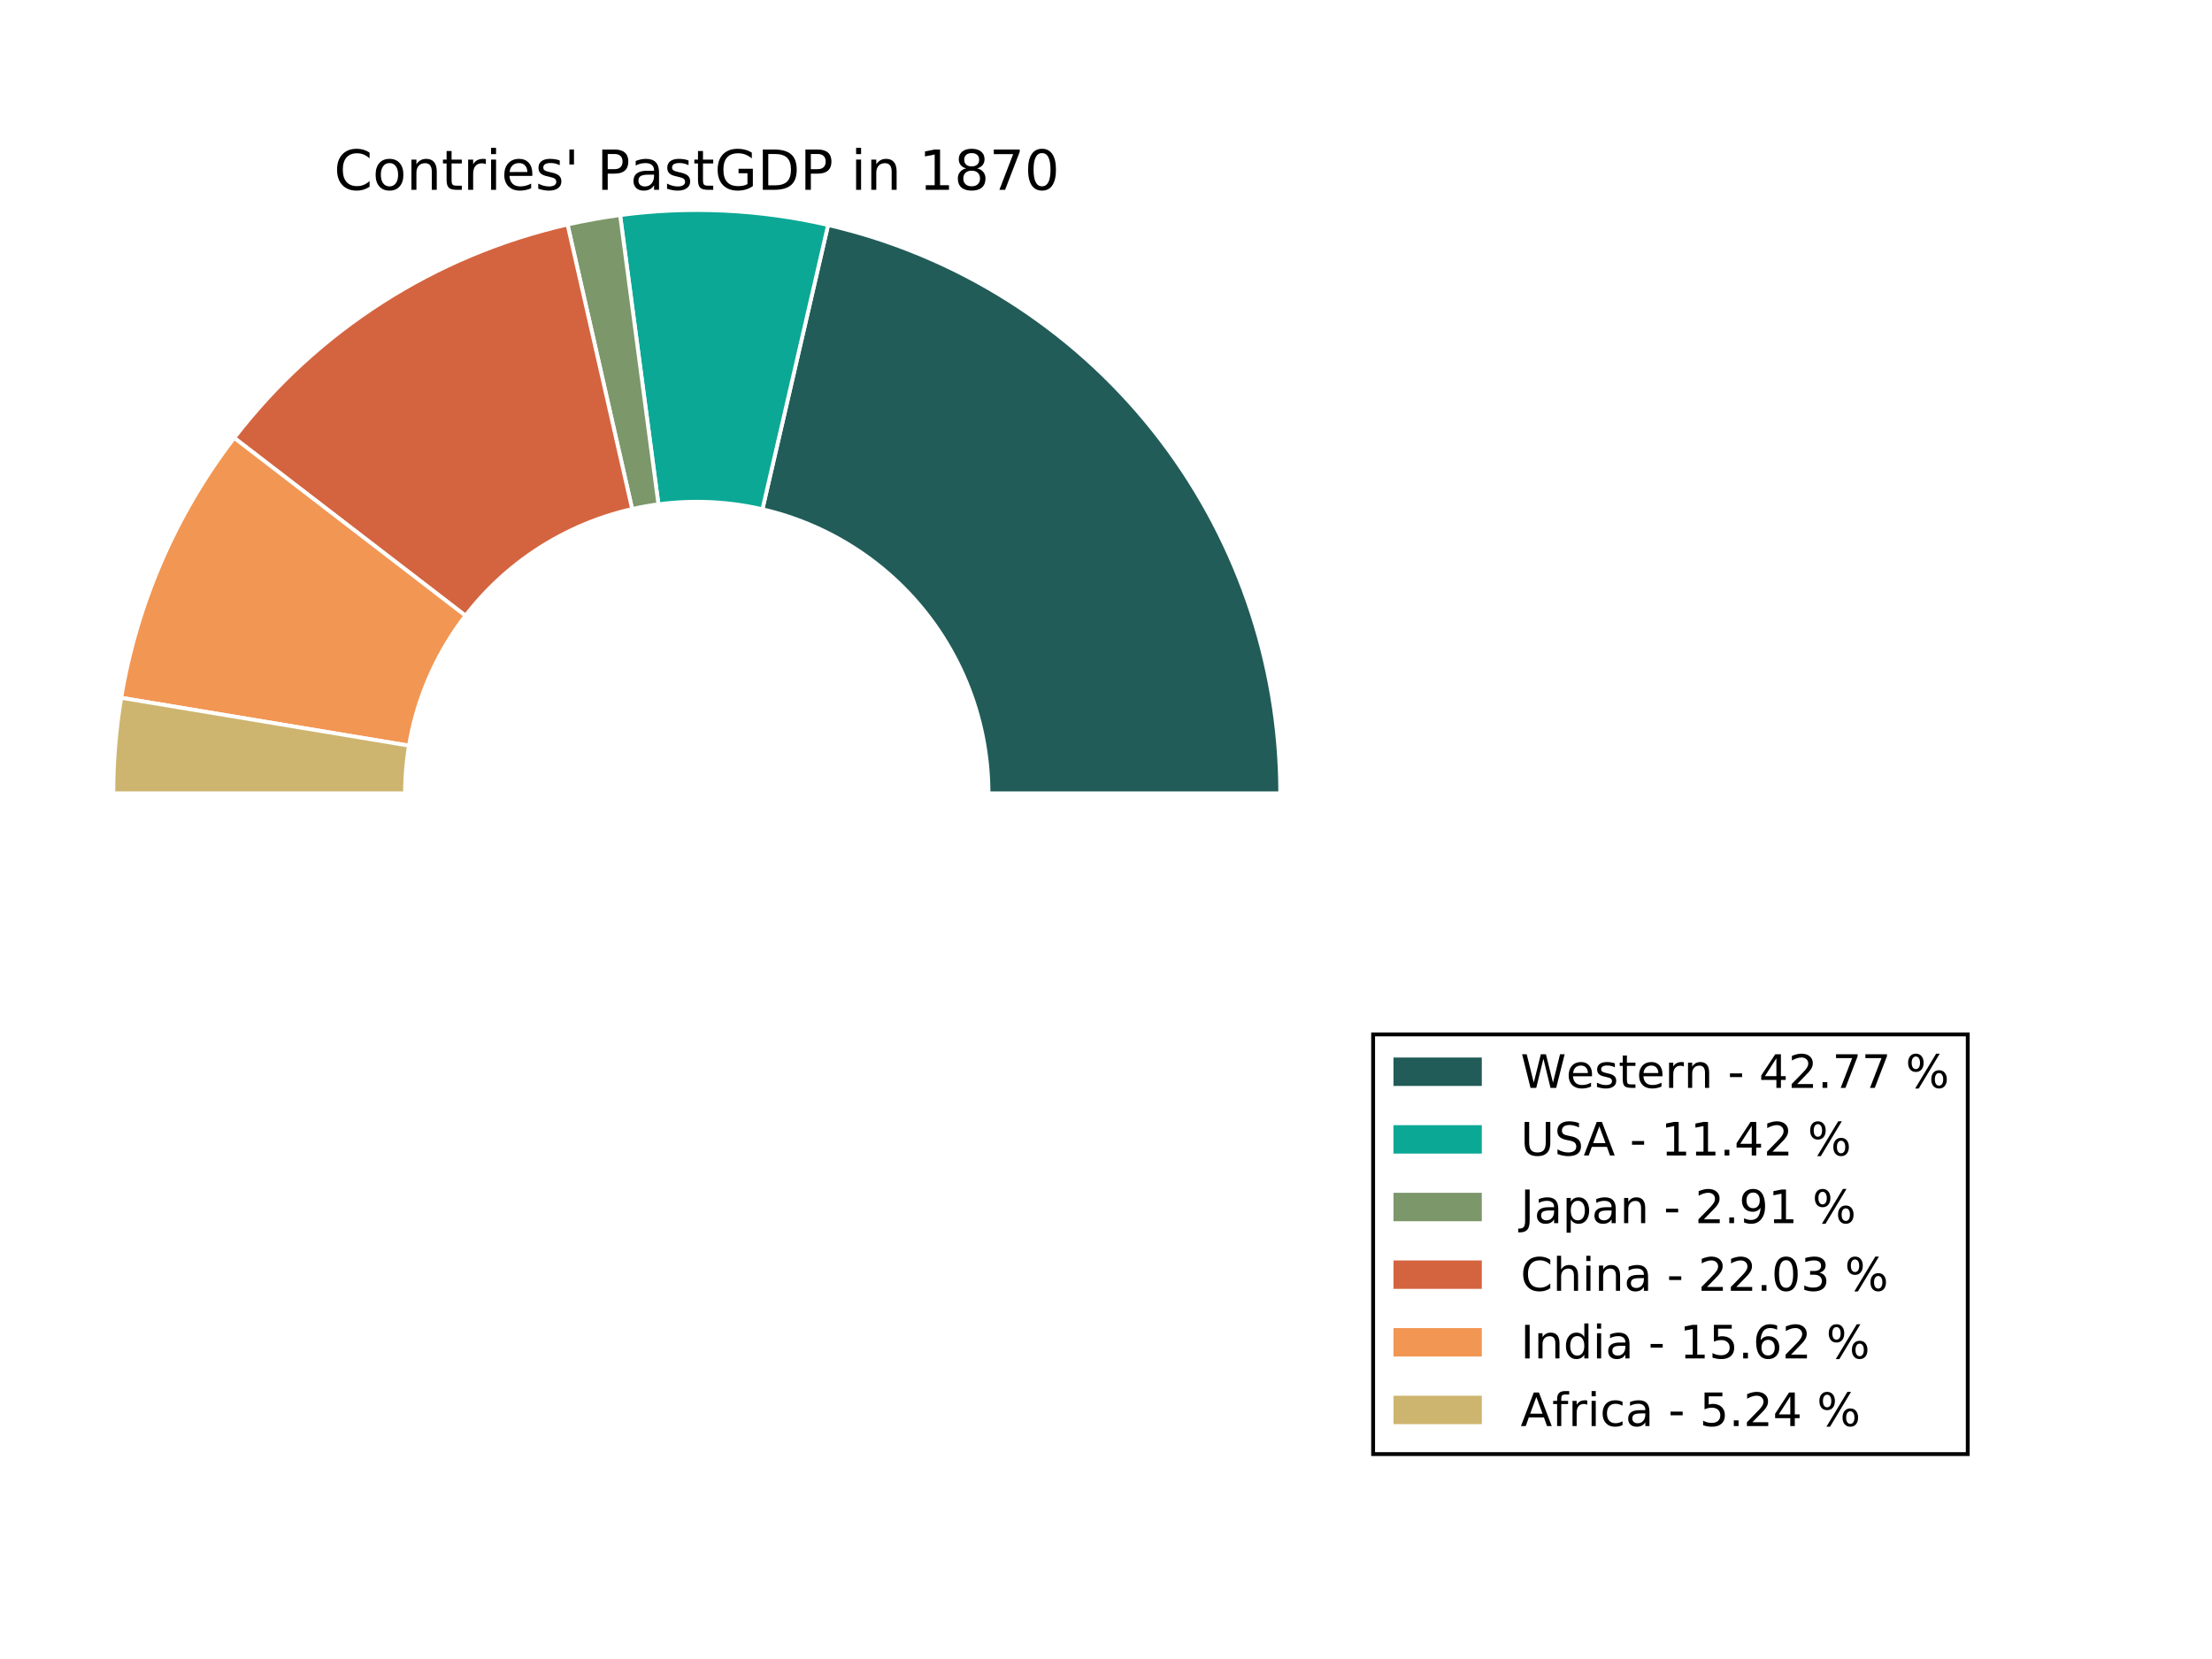
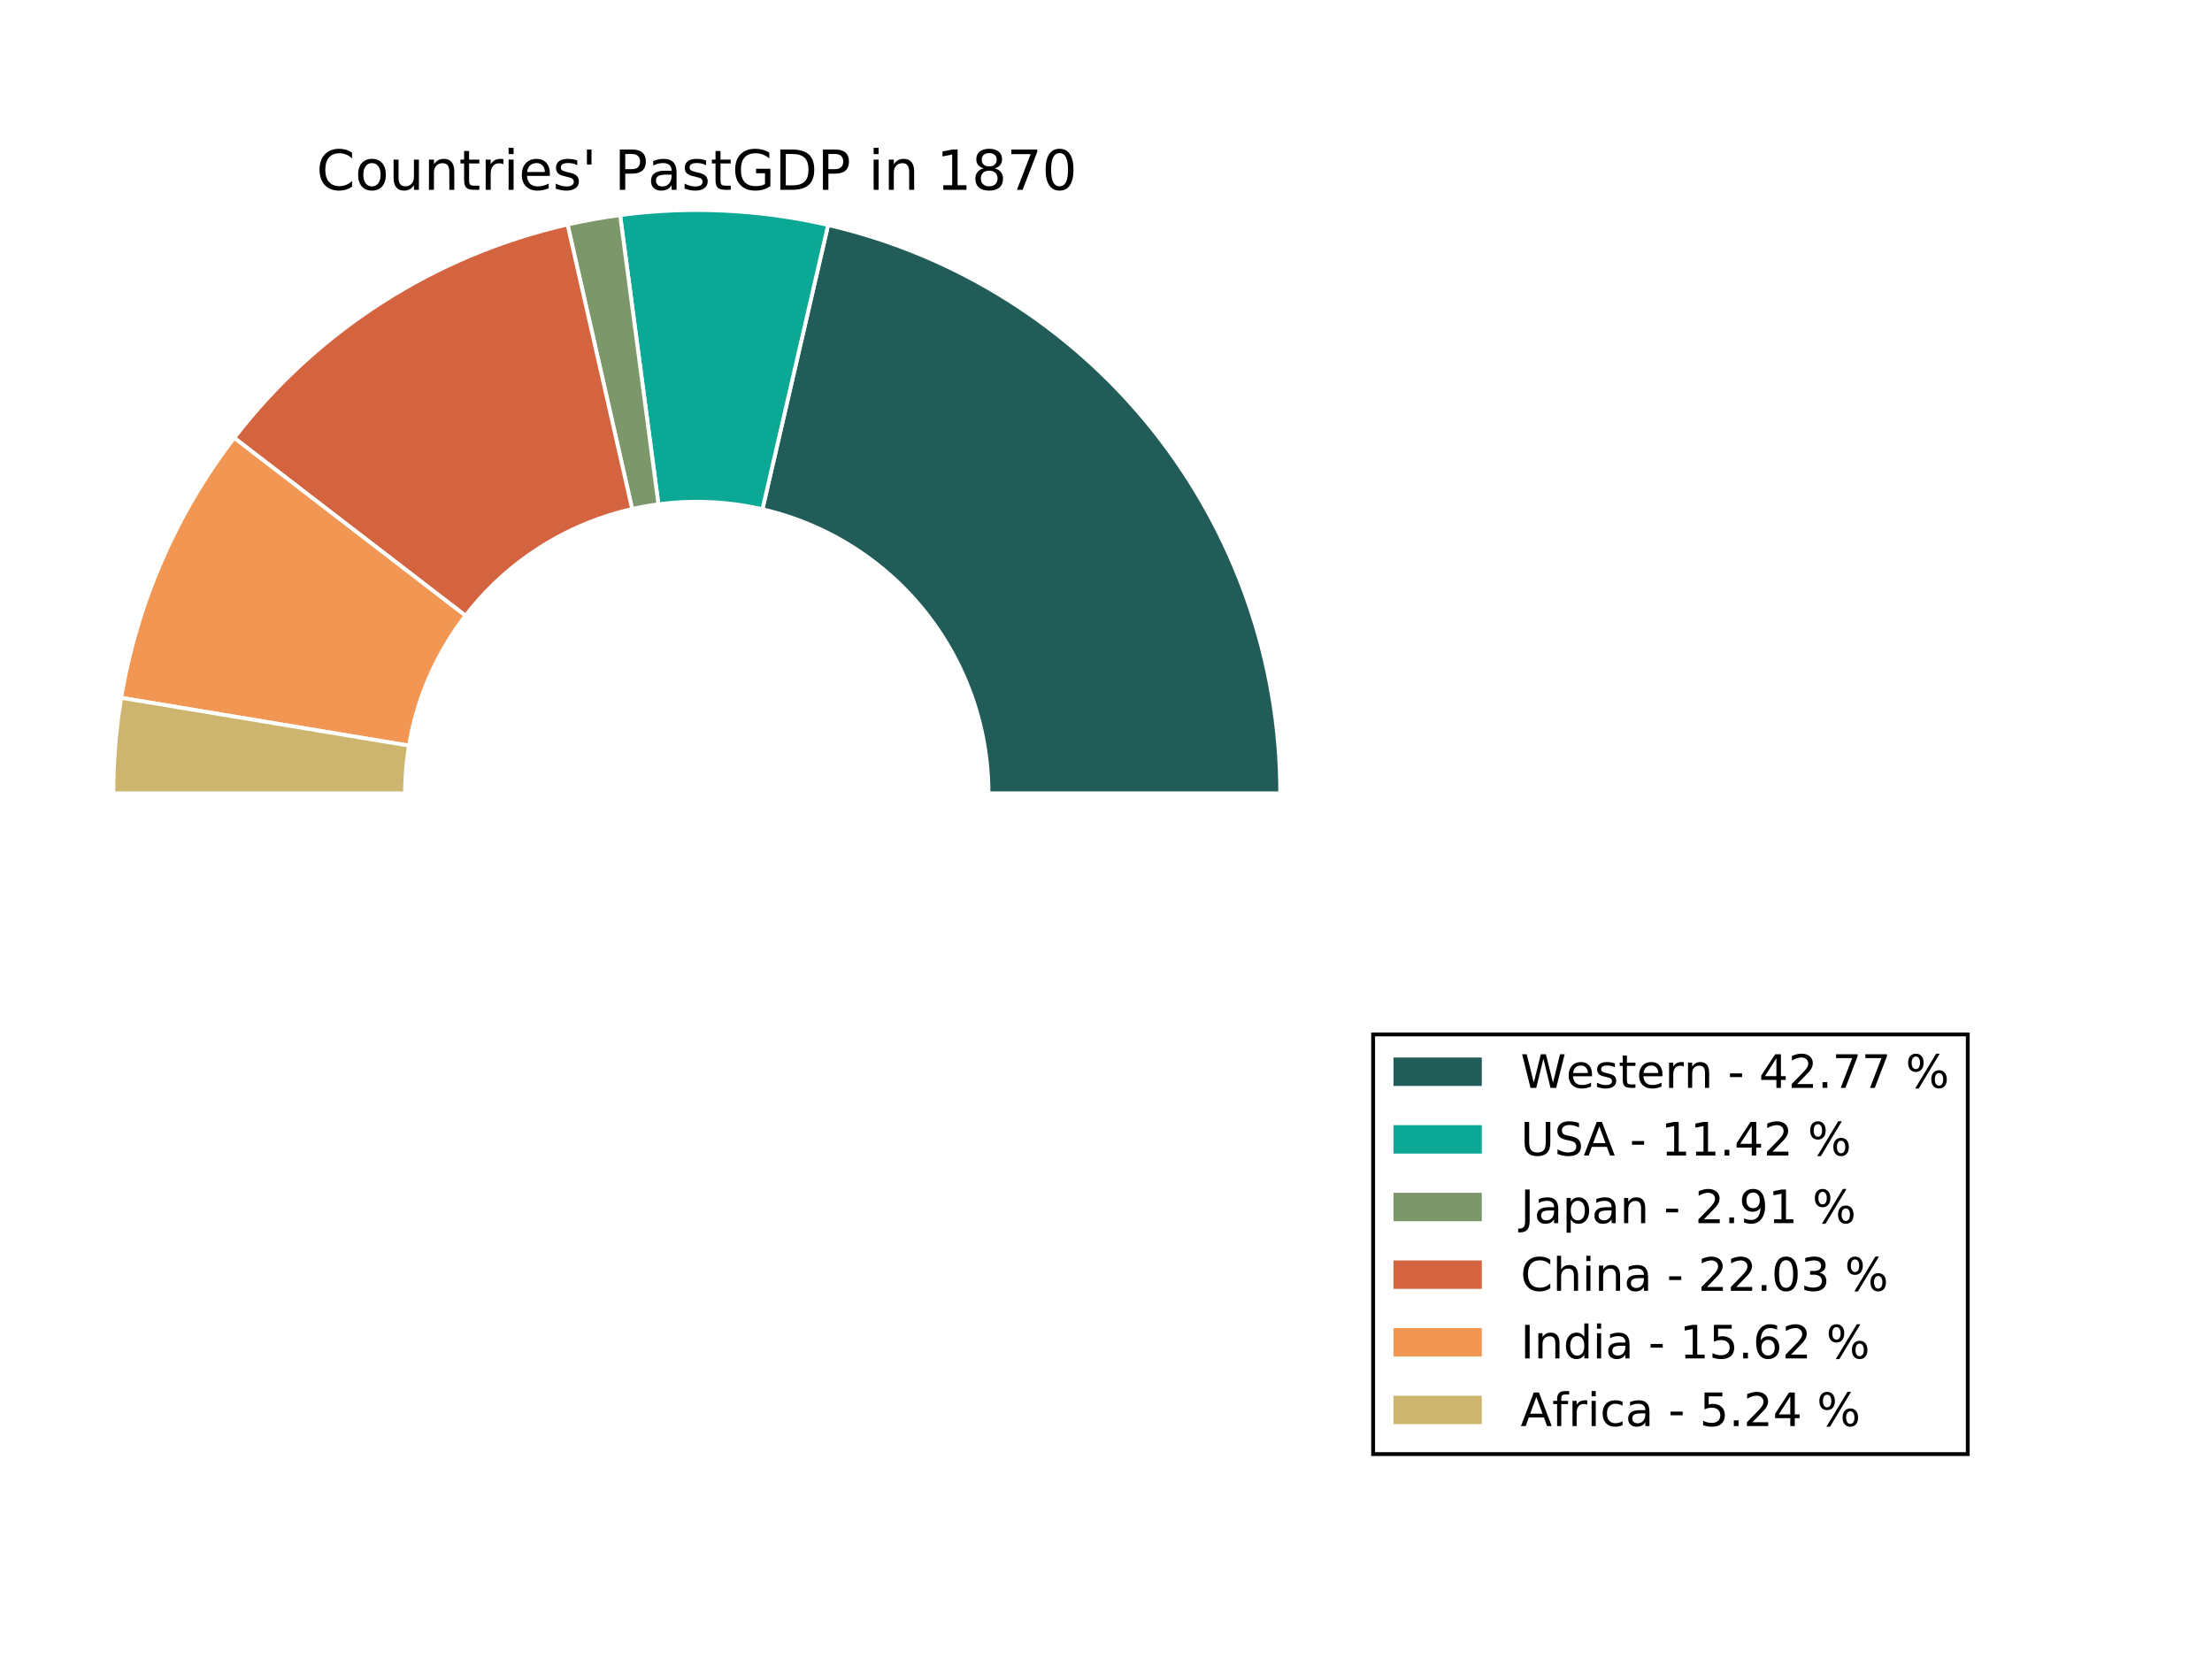
<svg xmlns="http://www.w3.org/2000/svg" xmlns:xlink="http://www.w3.org/1999/xlink" height="432pt" version="1.1" viewBox="0 0 576 432" width="576pt">
  <defs>
    <style type="text/css">
*{stroke-linecap:butt;stroke-linejoin:round;stroke-miterlimit:100000;}
  </style>
  </defs>
  <g id="figure_1">
    <g id="patch_1">
      <path d="M 0 432  L 576 432  L 576 0  L 0 0  z " style="fill:#ffffff;" />
    </g>
    <g id="axes_1">
      <g id="patch_2">
        <path d="M 333.374 206.626  C 333.374 172.282 321.729 138.932 300.35 112.053  C 278.972 85.173 249.099 66.321 215.636 58.591  L 181.44 206.626  L 333.374 206.626  z " style="fill:#215c58;stroke:#ffffff;stroke-linejoin:miter;" />
      </g>
      <g id="patch_3">
        <path d="M 215.636 58.591  C 206.777 56.544 197.751 55.297 188.669 54.865  C 179.587 54.432 170.484 54.816 161.471 56.011  L 181.44 206.626  L 215.636 58.591  z " style="fill:#0ba895;stroke:#ffffff;stroke-linejoin:miter;" />
      </g>
      <g id="patch_4">
        <path d="M 161.471 56.011  C 159.173 56.315 156.882 56.672 154.601 57.082  C 152.319 57.491 150.047 57.953 147.787 58.467  L 181.44 206.626  L 161.471 56.011  z " style="fill:#7c976a;stroke:#ffffff;stroke-linejoin:miter;" />
      </g>
      <g id="patch_5">
        <path d="M 147.787 58.467  C 130.656 62.358 114.329 69.191 99.533 78.661  C 84.737 88.132 71.695 100.097 60.988 114.025  L 181.44 206.626  L 147.787 58.467  z " style="fill:#d4643f;stroke:#ffffff;stroke-linejoin:miter;" />
      </g>
      <g id="patch_6">
        <path d="M 60.988 114.025  C 53.406 123.887 47.064 134.643 42.104 146.051  C 37.144 157.46 33.604 169.434 31.564 181.705  L 181.44 206.626  L 60.988 114.025  z " style="fill:#f29653;stroke:#ffffff;stroke-linejoin:miter;" />
      </g>
      <g id="patch_7">
        <path d="M 31.564 181.705  C 30.88 185.822 30.365 189.965 30.022 194.123  C 29.678 198.282 29.506 202.453 29.506 206.626  L 181.44 206.626  L 31.564 181.705  z " style="fill:#cdb56f;stroke:#ffffff;stroke-linejoin:miter;" />
      </g>
      <g id="patch_8">
        <path d="M 29.506 206.626  C 29.506 226.578 33.436 246.336 41.072 264.769  C 48.707 283.202 59.899 299.952 74.007 314.06  C 88.115 328.168 104.864 339.36 123.297 346.995  C 141.73 354.63 161.488 358.56 181.44 358.56  C 201.392 358.56 221.149 354.63 239.583 346.995  C 258.016 339.36 274.765 328.168 288.873 314.06  C 302.981 299.952 314.173 283.202 321.808 264.769  C 329.444 246.336 333.374 226.578 333.374 206.626  L 181.44 206.626  L 29.506 206.626  z " style="fill:#ffffff;stroke:#ffffff;stroke-linejoin:miter;" />
      </g>
      <g id="patch_9">
        <path d="M 257.407 206.626  C 257.407 196.65 255.442 186.772 251.624 177.555  C 247.807 168.339 242.211 159.964 235.157 152.91  C 228.103 145.856 219.728 140.26 210.511 136.442  C 201.295 132.624 191.416 130.659 181.44 130.659  C 171.464 130.659 161.585 132.624 152.369 136.442  C 143.152 140.26 134.777 145.856 127.723 152.91  C 120.669 159.964 115.073 168.339 111.256 177.555  C 107.438 186.772 105.473 196.65 105.473 206.626  C 105.473 216.602 107.438 226.481 111.256 235.698  C 115.073 244.914 120.669 253.289 127.723 260.343  C 134.777 267.397 143.152 272.993 152.369 276.811  C 161.585 280.628 171.464 282.593 181.44 282.593  C 191.416 282.593 201.295 280.628 210.511 276.811  C 219.728 272.993 228.103 267.397 235.157 260.343  C 242.211 253.289 247.807 244.914 251.624 235.698  C 255.442 226.481 257.407 216.602 257.407 206.626  M 181.44 206.626  M 257.407 206.626  z " style="fill:#ffffff;stroke:#ffffff;stroke-linejoin:miter;" />
      </g>
      <g id="matplotlib.axis_1" />
      <g id="matplotlib.axis_2" />
      <g id="text_1">
        <defs>
          <path id="BitstreamVeraSans-Roman-20" />
          <path d="M 31.781 66.406  Q 24.172 66.406 20.328 58.906  Q 16.5 51.422 16.5 36.375  Q 16.5 21.391 20.328 13.891  Q 24.172 6.391 31.781 6.391  Q 39.453 6.391 43.281 13.891  Q 47.125 21.391 47.125 36.375  Q 47.125 51.422 43.281 58.906  Q 39.453 66.406 31.781 66.406  M 31.781 74.219  Q 44.047 74.219 50.516 64.516  Q 56.984 54.828 56.984 36.375  Q 56.984 17.969 50.516 8.266  Q 44.047 -1.422 31.781 -1.422  Q 19.531 -1.422 13.062 8.266  Q 6.594 17.969 6.594 36.375  Q 6.594 54.828 13.062 64.516  Q 19.531 74.219 31.781 74.219  " id="BitstreamVeraSans-Roman-30" />
          <path d="M 12.406 8.297  L 28.516 8.297  L 28.516 63.922  L 10.984 60.406  L 10.984 69.391  L 28.422 72.906  L 38.281 72.906  L 38.281 8.297  L 54.391 8.297  L 54.391 0  L 12.406 0  z " id="BitstreamVeraSans-Roman-31" />
          <path d="M 8.203 72.906  L 55.078 72.906  L 55.078 68.703  L 28.609 0  L 18.312 0  L 43.219 64.594  L 8.203 64.594  z " id="BitstreamVeraSans-Roman-37" />
          <path d="M 17.922 72.906  L 17.922 45.797  L 9.625 45.797  L 9.625 72.906  z " id="BitstreamVeraSans-Roman-27" />
          <path d="M 54.891 33.016  L 54.891 0  L 45.906 0  L 45.906 32.719  Q 45.906 40.484 42.875 44.328  Q 39.844 48.188 33.797 48.188  Q 26.516 48.188 22.312 43.547  Q 18.109 38.922 18.109 30.906  L 18.109 0  L 9.078 0  L 9.078 54.688  L 18.109 54.688  L 18.109 46.188  Q 21.344 51.125 25.703 53.562  Q 30.078 56 35.797 56  Q 45.219 56 50.047 50.172  Q 54.891 44.344 54.891 33.016  " id="BitstreamVeraSans-Roman-6e" />
          <path d="M 34.281 27.484  Q 23.391 27.484 19.188 25  Q 14.984 22.516 14.984 16.5  Q 14.984 11.719 18.141 8.906  Q 21.297 6.109 26.703 6.109  Q 34.188 6.109 38.703 11.406  Q 43.219 16.703 43.219 25.484  L 43.219 27.484  z M 52.203 31.203  L 52.203 0  L 43.219 0  L 43.219 8.297  Q 40.141 3.328 35.547 0.953  Q 30.953 -1.422 24.312 -1.422  Q 15.922 -1.422 10.953 3.297  Q 6 8.016 6 15.922  Q 6 25.141 12.172 29.828  Q 18.359 34.516 30.609 34.516  L 43.219 34.516  L 43.219 35.406  Q 43.219 41.609 39.141 45  Q 35.062 48.391 27.688 48.391  Q 23 48.391 18.547 47.266  Q 14.109 46.141 10.016 43.891  L 10.016 52.203  Q 14.938 54.109 19.578 55.047  Q 24.219 56 28.609 56  Q 40.484 56 46.344 49.844  Q 52.203 43.703 52.203 31.203  " id="BitstreamVeraSans-Roman-61" />
          <path d="M 31.781 34.625  Q 24.75 34.625 20.719 30.859  Q 16.703 27.094 16.703 20.516  Q 16.703 13.922 20.719 10.156  Q 24.75 6.391 31.781 6.391  Q 38.812 6.391 42.859 10.172  Q 46.922 13.969 46.922 20.516  Q 46.922 27.094 42.891 30.859  Q 38.875 34.625 31.781 34.625  M 21.922 38.812  Q 15.578 40.375 12.031 44.719  Q 8.5 49.078 8.5 55.328  Q 8.5 64.062 14.719 69.141  Q 20.953 74.219 31.781 74.219  Q 42.672 74.219 48.875 69.141  Q 55.078 64.062 55.078 55.328  Q 55.078 49.078 51.531 44.719  Q 48 40.375 41.703 38.812  Q 48.828 37.156 52.797 32.312  Q 56.781 27.484 56.781 20.516  Q 56.781 9.906 50.312 4.234  Q 43.844 -1.422 31.781 -1.422  Q 19.734 -1.422 13.25 4.234  Q 6.781 9.906 6.781 20.516  Q 6.781 27.484 10.781 32.312  Q 14.797 37.156 21.922 38.812  M 18.312 54.391  Q 18.312 48.734 21.844 45.562  Q 25.391 42.391 31.781 42.391  Q 38.141 42.391 41.719 45.562  Q 45.312 48.734 45.312 54.391  Q 45.312 60.062 41.719 63.234  Q 38.141 66.406 31.781 66.406  Q 25.391 66.406 21.844 63.234  Q 18.312 60.062 18.312 54.391  " id="BitstreamVeraSans-Roman-38" />
          <path d="M 30.609 48.391  Q 23.391 48.391 19.188 42.75  Q 14.984 37.109 14.984 27.297  Q 14.984 17.484 19.156 11.844  Q 23.344 6.203 30.609 6.203  Q 37.797 6.203 41.984 11.859  Q 46.188 17.531 46.188 27.297  Q 46.188 37.016 41.984 42.703  Q 37.797 48.391 30.609 48.391  M 30.609 56  Q 42.328 56 49.016 48.375  Q 55.719 40.766 55.719 27.297  Q 55.719 13.875 49.016 6.219  Q 42.328 -1.422 30.609 -1.422  Q 18.844 -1.422 12.172 6.219  Q 5.516 13.875 5.516 27.297  Q 5.516 40.766 12.172 48.375  Q 18.844 56 30.609 56  " id="BitstreamVeraSans-Roman-6f" />
          <path d="M 19.672 64.797  L 19.672 37.406  L 32.078 37.406  Q 38.969 37.406 42.719 40.969  Q 46.484 44.531 46.484 51.125  Q 46.484 57.672 42.719 61.234  Q 38.969 64.797 32.078 64.797  z M 9.812 72.906  L 32.078 72.906  Q 44.344 72.906 50.609 67.359  Q 56.891 61.812 56.891 51.125  Q 56.891 40.328 50.609 34.812  Q 44.344 29.297 32.078 29.297  L 19.672 29.297  L 19.672 0  L 9.812 0  z " id="BitstreamVeraSans-Roman-50" />
          <path d="M 19.672 64.797  L 19.672 8.109  L 31.594 8.109  Q 46.688 8.109 53.688 14.938  Q 60.688 21.781 60.688 36.531  Q 60.688 51.172 53.688 57.984  Q 46.688 64.797 31.594 64.797  z M 9.812 72.906  L 30.078 72.906  Q 51.266 72.906 61.172 64.094  Q 71.094 55.281 71.094 36.531  Q 71.094 17.672 61.125 8.828  Q 51.172 0 30.078 0  L 9.812 0  z " id="BitstreamVeraSans-Roman-44" />
          <path d="M 64.406 67.281  L 64.406 56.891  Q 59.422 61.531 53.781 63.812  Q 48.141 66.109 41.797 66.109  Q 29.297 66.109 22.656 58.469  Q 16.016 50.828 16.016 36.375  Q 16.016 21.969 22.656 14.328  Q 29.297 6.688 41.797 6.688  Q 48.141 6.688 53.781 8.984  Q 59.422 11.281 64.406 15.922  L 64.406 5.609  Q 59.234 2.094 53.438 0.328  Q 47.656 -1.422 41.219 -1.422  Q 24.656 -1.422 15.125 8.703  Q 5.609 18.844 5.609 36.375  Q 5.609 53.953 15.125 64.078  Q 24.656 74.219 41.219 74.219  Q 47.75 74.219 53.531 72.484  Q 59.328 70.75 64.406 67.281  " id="BitstreamVeraSans-Roman-43" />
          <path d="M 59.516 10.406  L 59.516 29.984  L 43.406 29.984  L 43.406 38.094  L 69.281 38.094  L 69.281 6.781  Q 63.578 2.734 56.688 0.656  Q 49.812 -1.422 42 -1.422  Q 24.906 -1.422 15.25 8.562  Q 5.609 18.562 5.609 36.375  Q 5.609 54.25 15.25 64.234  Q 24.906 74.219 42 74.219  Q 49.125 74.219 55.547 72.453  Q 61.969 70.703 67.391 67.281  L 67.391 56.781  Q 61.922 61.422 55.766 63.766  Q 49.609 66.109 42.828 66.109  Q 29.438 66.109 22.719 58.641  Q 16.016 51.172 16.016 36.375  Q 16.016 21.625 22.719 14.156  Q 29.438 6.688 42.828 6.688  Q 48.047 6.688 52.141 7.594  Q 56.25 8.5 59.516 10.406  " id="BitstreamVeraSans-Roman-47" />
          <path d="M 56.203 29.594  L 56.203 25.203  L 14.891 25.203  Q 15.484 15.922 20.484 11.062  Q 25.484 6.203 34.422 6.203  Q 39.594 6.203 44.453 7.469  Q 49.312 8.734 54.109 11.281  L 54.109 2.781  Q 49.266 0.734 44.188 -0.344  Q 39.109 -1.422 33.891 -1.422  Q 20.797 -1.422 13.156 6.188  Q 5.516 13.812 5.516 26.812  Q 5.516 40.234 12.766 48.109  Q 20.016 56 32.328 56  Q 43.359 56 49.781 48.891  Q 56.203 41.797 56.203 29.594  M 47.219 32.234  Q 47.125 39.594 43.094 43.984  Q 39.062 48.391 32.422 48.391  Q 24.906 48.391 20.391 44.141  Q 15.875 39.891 15.188 32.172  z " id="BitstreamVeraSans-Roman-65" />
          <path d="M 9.422 54.688  L 18.406 54.688  L 18.406 0  L 9.422 0  z M 9.422 75.984  L 18.406 75.984  L 18.406 64.594  L 9.422 64.594  z " id="BitstreamVeraSans-Roman-69" />
          <path d="M 18.312 70.219  L 18.312 54.688  L 36.812 54.688  L 36.812 47.703  L 18.312 47.703  L 18.312 18.016  Q 18.312 11.328 20.141 9.422  Q 21.969 7.516 27.594 7.516  L 36.812 7.516  L 36.812 0  L 27.594 0  Q 17.188 0 13.234 3.875  Q 9.281 7.766 9.281 18.016  L 9.281 47.703  L 2.688 47.703  L 2.688 54.688  L 9.281 54.688  L 9.281 70.219  z " id="BitstreamVeraSans-Roman-74" />
+           <path d="M 8.5 21.578  L 8.5 54.688  L 17.484 54.688  L 17.484 21.922  Q 17.484 14.156 20.5 10.266  Q 23.531 6.391 29.594 6.391  Q 36.859 6.391 41.078 11.031  Q 45.312 15.672 45.312 23.688  L 45.312 54.688  L 54.297 54.688  L 54.297 0  L 45.312 0  L 45.312 8.406  Q 42.047 3.422 37.719 1  Q 33.406 -1.422 27.688 -1.422  Q 18.266 -1.422 13.375 4.438  Q 8.5 10.297 8.5 21.578  " id="BitstreamVeraSans-Roman-75" />
          <path d="M 41.109 46.297  Q 39.594 47.172 37.812 47.578  Q 36.031 48 33.891 48  Q 26.266 48 22.188 43.047  Q 18.109 38.094 18.109 28.812  L 18.109 0  L 9.078 0  L 9.078 54.688  L 18.109 54.688  L 18.109 46.188  Q 20.953 51.172 25.484 53.578  Q 30.031 56 36.531 56  Q 37.453 56 38.578 55.875  Q 39.703 55.766 41.062 55.516  z " id="BitstreamVeraSans-Roman-72" />
          <path d="M 44.281 53.078  L 44.281 44.578  Q 40.484 46.531 36.375 47.5  Q 32.281 48.484 27.875 48.484  Q 21.188 48.484 17.844 46.438  Q 14.5 44.391 14.5 40.281  Q 14.5 37.156 16.891 35.375  Q 19.281 33.594 26.516 31.984  L 29.594 31.297  Q 39.156 29.25 43.188 25.516  Q 47.219 21.781 47.219 15.094  Q 47.219 7.469 41.188 3.016  Q 35.156 -1.422 24.609 -1.422  Q 20.219 -1.422 15.453 -0.562  Q 10.688 0.297 5.422 2  L 5.422 11.281  Q 10.406 8.688 15.234 7.391  Q 20.062 6.109 24.812 6.109  Q 31.156 6.109 34.562 8.281  Q 37.984 10.453 37.984 14.406  Q 37.984 18.062 35.516 20.016  Q 33.062 21.969 24.703 23.781  L 21.578 24.516  Q 13.234 26.266 9.516 29.906  Q 5.812 33.547 5.812 39.891  Q 5.812 47.609 11.281 51.797  Q 16.75 56 26.812 56  Q 31.781 56 36.172 55.266  Q 40.578 54.547 44.281 53.078  " id="BitstreamVeraSans-Roman-73" />
        </defs>
-         <g transform="translate(86.9625 49.432)scale(0.144 -0.144)">
+         <g transform="translate(82.3995 49.432)scale(0.144 -0.144)">
          <use xlink:href="#BitstreamVeraSans-Roman-43" />
          <use x="69.824" xlink:href="#BitstreamVeraSans-Roman-6f" />
-           <use x="131.006" xlink:href="#BitstreamVeraSans-Roman-6e" />
-           <use x="194.385" xlink:href="#BitstreamVeraSans-Roman-74" />
-           <use x="233.594" xlink:href="#BitstreamVeraSans-Roman-72" />
-           <use x="274.707" xlink:href="#BitstreamVeraSans-Roman-69" />
-           <use x="302.49" xlink:href="#BitstreamVeraSans-Roman-65" />
-           <use x="364.014" xlink:href="#BitstreamVeraSans-Roman-73" />
-           <use x="416.113" xlink:href="#BitstreamVeraSans-Roman-27" />
-           <use x="443.604" xlink:href="#BitstreamVeraSans-Roman-20" />
-           <use x="475.391" xlink:href="#BitstreamVeraSans-Roman-50" />
-           <use x="535.631" xlink:href="#BitstreamVeraSans-Roman-61" />
-           <use x="596.91" xlink:href="#BitstreamVeraSans-Roman-73" />
-           <use x="649.01" xlink:href="#BitstreamVeraSans-Roman-74" />
-           <use x="688.219" xlink:href="#BitstreamVeraSans-Roman-47" />
-           <use x="765.709" xlink:href="#BitstreamVeraSans-Roman-44" />
-           <use x="842.711" xlink:href="#BitstreamVeraSans-Roman-50" />
-           <use x="903.014" xlink:href="#BitstreamVeraSans-Roman-20" />
-           <use x="934.801" xlink:href="#BitstreamVeraSans-Roman-69" />
-           <use x="962.584" xlink:href="#BitstreamVeraSans-Roman-6e" />
-           <use x="1025.963" xlink:href="#BitstreamVeraSans-Roman-20" />
-           <use x="1057.75" xlink:href="#BitstreamVeraSans-Roman-31" />
-           <use x="1121.373" xlink:href="#BitstreamVeraSans-Roman-38" />
-           <use x="1184.996" xlink:href="#BitstreamVeraSans-Roman-37" />
-           <use x="1248.619" xlink:href="#BitstreamVeraSans-Roman-30" />
+           <use x="131.006" xlink:href="#BitstreamVeraSans-Roman-75" />
+           <use x="194.385" xlink:href="#BitstreamVeraSans-Roman-6e" />
+           <use x="257.764" xlink:href="#BitstreamVeraSans-Roman-74" />
+           <use x="296.973" xlink:href="#BitstreamVeraSans-Roman-72" />
+           <use x="338.086" xlink:href="#BitstreamVeraSans-Roman-69" />
+           <use x="365.869" xlink:href="#BitstreamVeraSans-Roman-65" />
+           <use x="427.393" xlink:href="#BitstreamVeraSans-Roman-73" />
+           <use x="479.492" xlink:href="#BitstreamVeraSans-Roman-27" />
+           <use x="506.982" xlink:href="#BitstreamVeraSans-Roman-20" />
+           <use x="538.77" xlink:href="#BitstreamVeraSans-Roman-50" />
+           <use x="599.01" xlink:href="#BitstreamVeraSans-Roman-61" />
+           <use x="660.289" xlink:href="#BitstreamVeraSans-Roman-73" />
+           <use x="712.389" xlink:href="#BitstreamVeraSans-Roman-74" />
+           <use x="751.598" xlink:href="#BitstreamVeraSans-Roman-47" />
+           <use x="829.088" xlink:href="#BitstreamVeraSans-Roman-44" />
+           <use x="906.09" xlink:href="#BitstreamVeraSans-Roman-50" />
+           <use x="966.393" xlink:href="#BitstreamVeraSans-Roman-20" />
+           <use x="998.18" xlink:href="#BitstreamVeraSans-Roman-69" />
+           <use x="1025.963" xlink:href="#BitstreamVeraSans-Roman-6e" />
+           <use x="1089.342" xlink:href="#BitstreamVeraSans-Roman-20" />
+           <use x="1121.129" xlink:href="#BitstreamVeraSans-Roman-31" />
+           <use x="1184.752" xlink:href="#BitstreamVeraSans-Roman-38" />
+           <use x="1248.375" xlink:href="#BitstreamVeraSans-Roman-37" />
+           <use x="1311.998" xlink:href="#BitstreamVeraSans-Roman-30" />
        </g>
      </g>
    </g>
    <g id="legend_1">
      <g id="patch_10">
        <path d="M 357.559 378.641  L 512.4 378.641  L 512.4 269.359  L 357.559 269.359  z " style="fill:#ffffff;stroke:#000000;stroke-linejoin:miter;" />
      </g>
      <g id="patch_11">
        <path d="M 362.359 283.277  L 386.359 283.277  L 386.359 274.877  L 362.359 274.877  z " style="fill:#215c58;stroke:#ffffff;stroke-linejoin:miter;" />
      </g>
      <g id="text_2">
        <defs>
          <path d="M 19.188 8.297  L 53.609 8.297  L 53.609 0  L 7.328 0  L 7.328 8.297  Q 12.938 14.109 22.625 23.891  Q 32.328 33.688 34.812 36.531  Q 39.547 41.844 41.422 45.531  Q 43.312 49.219 43.312 52.781  Q 43.312 58.594 39.234 62.25  Q 35.156 65.922 28.609 65.922  Q 23.969 65.922 18.812 64.312  Q 13.672 62.703 7.812 59.422  L 7.812 69.391  Q 13.766 71.781 18.938 73  Q 24.125 74.219 28.422 74.219  Q 39.75 74.219 46.484 68.547  Q 53.219 62.891 53.219 53.422  Q 53.219 48.922 51.531 44.891  Q 49.859 40.875 45.406 35.406  Q 44.188 33.984 37.641 27.219  Q 31.109 20.453 19.188 8.297  " id="BitstreamVeraSans-Roman-32" />
          <path d="M 72.703 32.078  Q 68.453 32.078 66.031 28.469  Q 63.625 24.859 63.625 18.406  Q 63.625 12.062 66.031 8.422  Q 68.453 4.781 72.703 4.781  Q 76.859 4.781 79.266 8.422  Q 81.688 12.062 81.688 18.406  Q 81.688 24.812 79.266 28.438  Q 76.859 32.078 72.703 32.078  M 72.703 38.281  Q 80.422 38.281 84.953 32.906  Q 89.5 27.547 89.5 18.406  Q 89.5 9.281 84.938 3.922  Q 80.375 -1.422 72.703 -1.422  Q 64.891 -1.422 60.344 3.922  Q 55.812 9.281 55.812 18.406  Q 55.812 27.594 60.375 32.938  Q 64.938 38.281 72.703 38.281  M 22.312 68.016  Q 18.109 68.016 15.688 64.375  Q 13.281 60.75 13.281 54.391  Q 13.281 47.953 15.672 44.328  Q 18.062 40.719 22.312 40.719  Q 26.562 40.719 28.969 44.328  Q 31.391 47.953 31.391 54.391  Q 31.391 60.688 28.953 64.344  Q 26.516 68.016 22.312 68.016  M 66.406 74.219  L 74.219 74.219  L 28.609 -1.422  L 20.797 -1.422  z M 22.312 74.219  Q 30.031 74.219 34.609 68.875  Q 39.203 63.531 39.203 54.391  Q 39.203 45.172 34.641 39.844  Q 30.078 34.516 22.312 34.516  Q 14.547 34.516 10.031 39.859  Q 5.516 45.219 5.516 54.391  Q 5.516 63.484 10.047 68.844  Q 14.594 74.219 22.312 74.219  " id="BitstreamVeraSans-Roman-25" />
          <path d="M 37.797 64.312  L 12.891 25.391  L 37.797 25.391  z M 35.203 72.906  L 47.609 72.906  L 47.609 25.391  L 58.016 25.391  L 58.016 17.188  L 47.609 17.188  L 47.609 0  L 37.797 0  L 37.797 17.188  L 4.891 17.188  L 4.891 26.703  z " id="BitstreamVeraSans-Roman-34" />
          <path d="M 10.688 12.406  L 21 12.406  L 21 0  L 10.688 0  z " id="BitstreamVeraSans-Roman-2e" />
          <path d="M 4.891 31.391  L 31.203 31.391  L 31.203 23.391  L 4.891 23.391  z " id="BitstreamVeraSans-Roman-2d" />
          <path d="M 3.328 72.906  L 13.281 72.906  L 28.609 11.281  L 43.891 72.906  L 54.984 72.906  L 70.312 11.281  L 85.594 72.906  L 95.609 72.906  L 77.297 0  L 64.891 0  L 49.516 63.281  L 33.984 0  L 21.578 0  z " id="BitstreamVeraSans-Roman-57" />
        </defs>
        <g transform="translate(395.9588 283.2769)scale(0.12 -0.12)">
          <use xlink:href="#BitstreamVeraSans-Roman-57" />
          <use x="98.799" xlink:href="#BitstreamVeraSans-Roman-65" />
          <use x="160.322" xlink:href="#BitstreamVeraSans-Roman-73" />
          <use x="212.422" xlink:href="#BitstreamVeraSans-Roman-74" />
          <use x="251.631" xlink:href="#BitstreamVeraSans-Roman-65" />
          <use x="313.154" xlink:href="#BitstreamVeraSans-Roman-72" />
          <use x="354.252" xlink:href="#BitstreamVeraSans-Roman-6e" />
          <use x="417.631" xlink:href="#BitstreamVeraSans-Roman-20" />
          <use x="449.418" xlink:href="#BitstreamVeraSans-Roman-2d" />
          <use x="485.502" xlink:href="#BitstreamVeraSans-Roman-20" />
          <use x="517.289" xlink:href="#BitstreamVeraSans-Roman-34" />
          <use x="580.912" xlink:href="#BitstreamVeraSans-Roman-32" />
          <use x="644.535" xlink:href="#BitstreamVeraSans-Roman-2e" />
          <use x="676.322" xlink:href="#BitstreamVeraSans-Roman-37" />
          <use x="739.945" xlink:href="#BitstreamVeraSans-Roman-37" />
          <use x="803.568" xlink:href="#BitstreamVeraSans-Roman-20" />
          <use x="835.355" xlink:href="#BitstreamVeraSans-Roman-25" />
        </g>
      </g>
      <g id="patch_12">
        <path d="M 362.359 300.891  L 386.359 300.891  L 386.359 292.491  L 362.359 292.491  z " style="fill:#0ba895;stroke:#ffffff;stroke-linejoin:miter;" />
      </g>
      <g id="text_3">
        <defs>
          <path d="M 53.516 70.516  L 53.516 60.891  Q 47.906 63.578 42.922 64.891  Q 37.938 66.219 33.297 66.219  Q 25.25 66.219 20.875 63.094  Q 16.5 59.969 16.5 54.203  Q 16.5 49.359 19.406 46.891  Q 22.312 44.438 30.422 42.922  L 36.375 41.703  Q 47.406 39.594 52.656 34.297  Q 57.906 29 57.906 20.125  Q 57.906 9.516 50.797 4.047  Q 43.703 -1.422 29.984 -1.422  Q 24.812 -1.422 18.969 -0.25  Q 13.141 0.922 6.891 3.219  L 6.891 13.375  Q 12.891 10.016 18.656 8.297  Q 24.422 6.594 29.984 6.594  Q 38.422 6.594 43.016 9.906  Q 47.609 13.234 47.609 19.391  Q 47.609 24.75 44.312 27.781  Q 41.016 30.812 33.5 32.328  L 27.484 33.5  Q 16.453 35.688 11.516 40.375  Q 6.594 45.062 6.594 53.422  Q 6.594 63.094 13.406 68.656  Q 20.219 74.219 32.172 74.219  Q 37.312 74.219 42.625 73.281  Q 47.953 72.359 53.516 70.516  " id="BitstreamVeraSans-Roman-53" />
          <path d="M 8.688 72.906  L 18.609 72.906  L 18.609 28.609  Q 18.609 16.891 22.844 11.734  Q 27.094 6.594 36.625 6.594  Q 46.094 6.594 50.344 11.734  Q 54.594 16.891 54.594 28.609  L 54.594 72.906  L 64.5 72.906  L 64.5 27.391  Q 64.5 13.141 57.438 5.859  Q 50.391 -1.422 36.625 -1.422  Q 22.797 -1.422 15.734 5.859  Q 8.688 13.141 8.688 27.391  z " id="BitstreamVeraSans-Roman-55" />
          <path d="M 34.188 63.188  L 20.797 26.906  L 47.609 26.906  z M 28.609 72.906  L 39.797 72.906  L 67.578 0  L 57.328 0  L 50.688 18.703  L 17.828 18.703  L 11.188 0  L 0.781 0  z " id="BitstreamVeraSans-Roman-41" />
        </defs>
        <g transform="translate(395.9588 300.8906)scale(0.12 -0.12)">
          <use xlink:href="#BitstreamVeraSans-Roman-55" />
          <use x="73.193" xlink:href="#BitstreamVeraSans-Roman-53" />
          <use x="136.686" xlink:href="#BitstreamVeraSans-Roman-41" />
          <use x="205.094" xlink:href="#BitstreamVeraSans-Roman-20" />
          <use x="236.881" xlink:href="#BitstreamVeraSans-Roman-2d" />
          <use x="272.965" xlink:href="#BitstreamVeraSans-Roman-20" />
          <use x="304.752" xlink:href="#BitstreamVeraSans-Roman-31" />
          <use x="368.375" xlink:href="#BitstreamVeraSans-Roman-31" />
          <use x="431.998" xlink:href="#BitstreamVeraSans-Roman-2e" />
          <use x="463.785" xlink:href="#BitstreamVeraSans-Roman-34" />
          <use x="527.408" xlink:href="#BitstreamVeraSans-Roman-32" />
          <use x="591.031" xlink:href="#BitstreamVeraSans-Roman-20" />
          <use x="622.818" xlink:href="#BitstreamVeraSans-Roman-25" />
        </g>
      </g>
      <g id="patch_13">
        <path d="M 362.359 318.504  L 386.359 318.504  L 386.359 310.104  L 362.359 310.104  z " style="fill:#7c976a;stroke:#ffffff;stroke-linejoin:miter;" />
      </g>
      <g id="text_4">
        <defs>
          <path d="M 10.984 1.516  L 10.984 10.5  Q 14.703 8.734 18.5 7.812  Q 22.312 6.891 25.984 6.891  Q 35.75 6.891 40.891 13.453  Q 46.047 20.016 46.781 33.406  Q 43.953 29.203 39.594 26.953  Q 35.25 24.703 29.984 24.703  Q 19.047 24.703 12.672 31.312  Q 6.297 37.938 6.297 49.422  Q 6.297 60.641 12.938 67.422  Q 19.578 74.219 30.609 74.219  Q 43.266 74.219 49.922 64.516  Q 56.594 54.828 56.594 36.375  Q 56.594 19.141 48.406 8.859  Q 40.234 -1.422 26.422 -1.422  Q 22.703 -1.422 18.891 -0.688  Q 15.094 0.047 10.984 1.516  M 30.609 32.422  Q 37.25 32.422 41.125 36.953  Q 45.016 41.5 45.016 49.422  Q 45.016 57.281 41.125 61.844  Q 37.25 66.406 30.609 66.406  Q 23.969 66.406 20.094 61.844  Q 16.219 57.281 16.219 49.422  Q 16.219 41.5 20.094 36.953  Q 23.969 32.422 30.609 32.422  " id="BitstreamVeraSans-Roman-39" />
          <path d="M 18.109 8.203  L 18.109 -20.797  L 9.078 -20.797  L 9.078 54.688  L 18.109 54.688  L 18.109 46.391  Q 20.953 51.266 25.266 53.625  Q 29.594 56 35.594 56  Q 45.562 56 51.781 48.094  Q 58.016 40.188 58.016 27.297  Q 58.016 14.406 51.781 6.484  Q 45.562 -1.422 35.594 -1.422  Q 29.594 -1.422 25.266 0.953  Q 20.953 3.328 18.109 8.203  M 48.688 27.297  Q 48.688 37.203 44.609 42.844  Q 40.531 48.484 33.406 48.484  Q 26.266 48.484 22.188 42.844  Q 18.109 37.203 18.109 27.297  Q 18.109 17.391 22.188 11.75  Q 26.266 6.109 33.406 6.109  Q 40.531 6.109 44.609 11.75  Q 48.688 17.391 48.688 27.297  " id="BitstreamVeraSans-Roman-70" />
          <path d="M 9.812 72.906  L 19.672 72.906  L 19.672 5.078  Q 19.672 -8.109 14.672 -14.062  Q 9.672 -20.016 -1.422 -20.016  L -5.172 -20.016  L -5.172 -11.719  L -2.094 -11.719  Q 4.438 -11.719 7.125 -8.047  Q 9.812 -4.391 9.812 5.078  z " id="BitstreamVeraSans-Roman-4a" />
        </defs>
        <g transform="translate(395.9588 318.5044)scale(0.12 -0.12)">
          <use xlink:href="#BitstreamVeraSans-Roman-4a" />
          <use x="29.492" xlink:href="#BitstreamVeraSans-Roman-61" />
          <use x="90.771" xlink:href="#BitstreamVeraSans-Roman-70" />
          <use x="154.248" xlink:href="#BitstreamVeraSans-Roman-61" />
          <use x="215.527" xlink:href="#BitstreamVeraSans-Roman-6e" />
          <use x="278.906" xlink:href="#BitstreamVeraSans-Roman-20" />
          <use x="310.693" xlink:href="#BitstreamVeraSans-Roman-2d" />
          <use x="346.777" xlink:href="#BitstreamVeraSans-Roman-20" />
          <use x="378.564" xlink:href="#BitstreamVeraSans-Roman-32" />
          <use x="442.188" xlink:href="#BitstreamVeraSans-Roman-2e" />
          <use x="473.975" xlink:href="#BitstreamVeraSans-Roman-39" />
          <use x="537.598" xlink:href="#BitstreamVeraSans-Roman-31" />
          <use x="601.221" xlink:href="#BitstreamVeraSans-Roman-20" />
          <use x="633.008" xlink:href="#BitstreamVeraSans-Roman-25" />
        </g>
      </g>
      <g id="patch_14">
        <path d="M 362.359 336.118  L 386.359 336.118  L 386.359 327.718  L 362.359 327.718  z " style="fill:#d4643f;stroke:#ffffff;stroke-linejoin:miter;" />
      </g>
      <g id="text_5">
        <defs>
          <path d="M 40.578 39.312  Q 47.656 37.797 51.625 33  Q 55.609 28.219 55.609 21.188  Q 55.609 10.406 48.188 4.484  Q 40.766 -1.422 27.094 -1.422  Q 22.516 -1.422 17.656 -0.516  Q 12.797 0.391 7.625 2.203  L 7.625 11.719  Q 11.719 9.328 16.594 8.109  Q 21.484 6.891 26.812 6.891  Q 36.078 6.891 40.938 10.547  Q 45.797 14.203 45.797 21.188  Q 45.797 27.641 41.281 31.266  Q 36.766 34.906 28.719 34.906  L 20.219 34.906  L 20.219 43.016  L 29.109 43.016  Q 36.375 43.016 40.234 45.922  Q 44.094 48.828 44.094 54.297  Q 44.094 59.906 40.109 62.906  Q 36.141 65.922 28.719 65.922  Q 24.656 65.922 20.016 65.031  Q 15.375 64.156 9.812 62.312  L 9.812 71.094  Q 15.438 72.656 20.344 73.438  Q 25.25 74.219 29.594 74.219  Q 40.828 74.219 47.359 69.109  Q 53.906 64.016 53.906 55.328  Q 53.906 49.266 50.438 45.094  Q 46.969 40.922 40.578 39.312  " id="BitstreamVeraSans-Roman-33" />
          <path d="M 54.891 33.016  L 54.891 0  L 45.906 0  L 45.906 32.719  Q 45.906 40.484 42.875 44.328  Q 39.844 48.188 33.797 48.188  Q 26.516 48.188 22.312 43.547  Q 18.109 38.922 18.109 30.906  L 18.109 0  L 9.078 0  L 9.078 75.984  L 18.109 75.984  L 18.109 46.188  Q 21.344 51.125 25.703 53.562  Q 30.078 56 35.797 56  Q 45.219 56 50.047 50.172  Q 54.891 44.344 54.891 33.016  " id="BitstreamVeraSans-Roman-68" />
        </defs>
        <g transform="translate(395.9588 336.1181)scale(0.12 -0.12)">
          <use xlink:href="#BitstreamVeraSans-Roman-43" />
          <use x="69.824" xlink:href="#BitstreamVeraSans-Roman-68" />
          <use x="133.203" xlink:href="#BitstreamVeraSans-Roman-69" />
          <use x="160.986" xlink:href="#BitstreamVeraSans-Roman-6e" />
          <use x="224.365" xlink:href="#BitstreamVeraSans-Roman-61" />
          <use x="285.645" xlink:href="#BitstreamVeraSans-Roman-20" />
          <use x="317.432" xlink:href="#BitstreamVeraSans-Roman-2d" />
          <use x="353.516" xlink:href="#BitstreamVeraSans-Roman-20" />
          <use x="385.303" xlink:href="#BitstreamVeraSans-Roman-32" />
          <use x="448.926" xlink:href="#BitstreamVeraSans-Roman-32" />
          <use x="512.549" xlink:href="#BitstreamVeraSans-Roman-2e" />
          <use x="544.336" xlink:href="#BitstreamVeraSans-Roman-30" />
          <use x="607.959" xlink:href="#BitstreamVeraSans-Roman-33" />
          <use x="671.582" xlink:href="#BitstreamVeraSans-Roman-20" />
          <use x="703.369" xlink:href="#BitstreamVeraSans-Roman-25" />
        </g>
      </g>
      <g id="patch_15">
        <path d="M 362.359 353.732  L 386.359 353.732  L 386.359 345.332  L 362.359 345.332  z " style="fill:#f29653;stroke:#ffffff;stroke-linejoin:miter;" />
      </g>
      <g id="text_6">
        <defs>
          <path d="M 45.406 46.391  L 45.406 75.984  L 54.391 75.984  L 54.391 0  L 45.406 0  L 45.406 8.203  Q 42.578 3.328 38.25 0.953  Q 33.938 -1.422 27.875 -1.422  Q 17.969 -1.422 11.734 6.484  Q 5.516 14.406 5.516 27.297  Q 5.516 40.188 11.734 48.094  Q 17.969 56 27.875 56  Q 33.938 56 38.25 53.625  Q 42.578 51.266 45.406 46.391  M 14.797 27.297  Q 14.797 17.391 18.875 11.75  Q 22.953 6.109 30.078 6.109  Q 37.203 6.109 41.297 11.75  Q 45.406 17.391 45.406 27.297  Q 45.406 37.203 41.297 42.844  Q 37.203 48.484 30.078 48.484  Q 22.953 48.484 18.875 42.844  Q 14.797 37.203 14.797 27.297  " id="BitstreamVeraSans-Roman-64" />
          <path d="M 33.016 40.375  Q 26.375 40.375 22.484 35.828  Q 18.609 31.297 18.609 23.391  Q 18.609 15.531 22.484 10.953  Q 26.375 6.391 33.016 6.391  Q 39.656 6.391 43.531 10.953  Q 47.406 15.531 47.406 23.391  Q 47.406 31.297 43.531 35.828  Q 39.656 40.375 33.016 40.375  M 52.594 71.297  L 52.594 62.312  Q 48.875 64.062 45.094 64.984  Q 41.312 65.922 37.594 65.922  Q 27.828 65.922 22.672 59.328  Q 17.531 52.734 16.797 39.406  Q 19.672 43.656 24.016 45.922  Q 28.375 48.188 33.594 48.188  Q 44.578 48.188 50.953 41.516  Q 57.328 34.859 57.328 23.391  Q 57.328 12.156 50.688 5.359  Q 44.047 -1.422 33.016 -1.422  Q 20.359 -1.422 13.672 8.266  Q 6.984 17.969 6.984 36.375  Q 6.984 53.656 15.188 63.938  Q 23.391 74.219 37.203 74.219  Q 40.922 74.219 44.703 73.484  Q 48.484 72.75 52.594 71.297  " id="BitstreamVeraSans-Roman-36" />
          <path d="M 9.812 72.906  L 19.672 72.906  L 19.672 0  L 9.812 0  z " id="BitstreamVeraSans-Roman-49" />
          <path d="M 10.797 72.906  L 49.516 72.906  L 49.516 64.594  L 19.828 64.594  L 19.828 46.734  Q 21.969 47.469 24.109 47.828  Q 26.266 48.188 28.422 48.188  Q 40.625 48.188 47.75 41.5  Q 54.891 34.812 54.891 23.391  Q 54.891 11.625 47.562 5.094  Q 40.234 -1.422 26.906 -1.422  Q 22.312 -1.422 17.547 -0.641  Q 12.797 0.141 7.719 1.703  L 7.719 11.625  Q 12.109 9.234 16.797 8.062  Q 21.484 6.891 26.703 6.891  Q 35.156 6.891 40.078 11.328  Q 45.016 15.766 45.016 23.391  Q 45.016 31 40.078 35.438  Q 35.156 39.891 26.703 39.891  Q 22.75 39.891 18.812 39.016  Q 14.891 38.141 10.797 36.281  z " id="BitstreamVeraSans-Roman-35" />
        </defs>
        <g transform="translate(395.9588 353.7319)scale(0.12 -0.12)">
          <use xlink:href="#BitstreamVeraSans-Roman-49" />
          <use x="29.492" xlink:href="#BitstreamVeraSans-Roman-6e" />
          <use x="92.871" xlink:href="#BitstreamVeraSans-Roman-64" />
          <use x="156.348" xlink:href="#BitstreamVeraSans-Roman-69" />
          <use x="184.131" xlink:href="#BitstreamVeraSans-Roman-61" />
          <use x="245.41" xlink:href="#BitstreamVeraSans-Roman-20" />
          <use x="277.197" xlink:href="#BitstreamVeraSans-Roman-2d" />
          <use x="313.281" xlink:href="#BitstreamVeraSans-Roman-20" />
          <use x="345.068" xlink:href="#BitstreamVeraSans-Roman-31" />
          <use x="408.691" xlink:href="#BitstreamVeraSans-Roman-35" />
          <use x="472.314" xlink:href="#BitstreamVeraSans-Roman-2e" />
          <use x="504.102" xlink:href="#BitstreamVeraSans-Roman-36" />
          <use x="567.725" xlink:href="#BitstreamVeraSans-Roman-32" />
          <use x="631.348" xlink:href="#BitstreamVeraSans-Roman-20" />
          <use x="663.135" xlink:href="#BitstreamVeraSans-Roman-25" />
        </g>
      </g>
      <g id="patch_16">
        <path d="M 362.359 371.346  L 386.359 371.346  L 386.359 362.946  L 362.359 362.946  z " style="fill:#cdb56f;stroke:#ffffff;stroke-linejoin:miter;" />
      </g>
      <g id="text_7">
        <defs>
          <path d="M 37.109 75.984  L 37.109 68.5  L 28.516 68.5  Q 23.688 68.5 21.797 66.547  Q 19.922 64.594 19.922 59.516  L 19.922 54.688  L 34.719 54.688  L 34.719 47.703  L 19.922 47.703  L 19.922 0  L 10.891 0  L 10.891 47.703  L 2.297 47.703  L 2.297 54.688  L 10.891 54.688  L 10.891 58.5  Q 10.891 67.625 15.141 71.797  Q 19.391 75.984 28.609 75.984  z " id="BitstreamVeraSans-Roman-66" />
          <path d="M 48.781 52.594  L 48.781 44.188  Q 44.969 46.297 41.141 47.344  Q 37.312 48.391 33.406 48.391  Q 24.656 48.391 19.812 42.844  Q 14.984 37.312 14.984 27.297  Q 14.984 17.281 19.812 11.734  Q 24.656 6.203 33.406 6.203  Q 37.312 6.203 41.141 7.25  Q 44.969 8.297 48.781 10.406  L 48.781 2.094  Q 45.016 0.344 40.984 -0.531  Q 36.969 -1.422 32.422 -1.422  Q 20.062 -1.422 12.781 6.344  Q 5.516 14.109 5.516 27.297  Q 5.516 40.672 12.859 48.328  Q 20.219 56 33.016 56  Q 37.156 56 41.109 55.141  Q 45.062 54.297 48.781 52.594  " id="BitstreamVeraSans-Roman-63" />
        </defs>
        <g transform="translate(395.9588 371.3456)scale(0.12 -0.12)">
          <use xlink:href="#BitstreamVeraSans-Roman-41" />
          <use x="68.361" xlink:href="#BitstreamVeraSans-Roman-66" />
          <use x="103.566" xlink:href="#BitstreamVeraSans-Roman-72" />
          <use x="144.68" xlink:href="#BitstreamVeraSans-Roman-69" />
          <use x="172.463" xlink:href="#BitstreamVeraSans-Roman-63" />
          <use x="227.443" xlink:href="#BitstreamVeraSans-Roman-61" />
          <use x="288.723" xlink:href="#BitstreamVeraSans-Roman-20" />
          <use x="320.51" xlink:href="#BitstreamVeraSans-Roman-2d" />
          <use x="356.594" xlink:href="#BitstreamVeraSans-Roman-20" />
          <use x="388.381" xlink:href="#BitstreamVeraSans-Roman-35" />
          <use x="452.004" xlink:href="#BitstreamVeraSans-Roman-2e" />
          <use x="483.791" xlink:href="#BitstreamVeraSans-Roman-32" />
          <use x="547.414" xlink:href="#BitstreamVeraSans-Roman-34" />
          <use x="611.037" xlink:href="#BitstreamVeraSans-Roman-20" />
          <use x="642.824" xlink:href="#BitstreamVeraSans-Roman-25" />
        </g>
      </g>
    </g>
  </g>
</svg>
